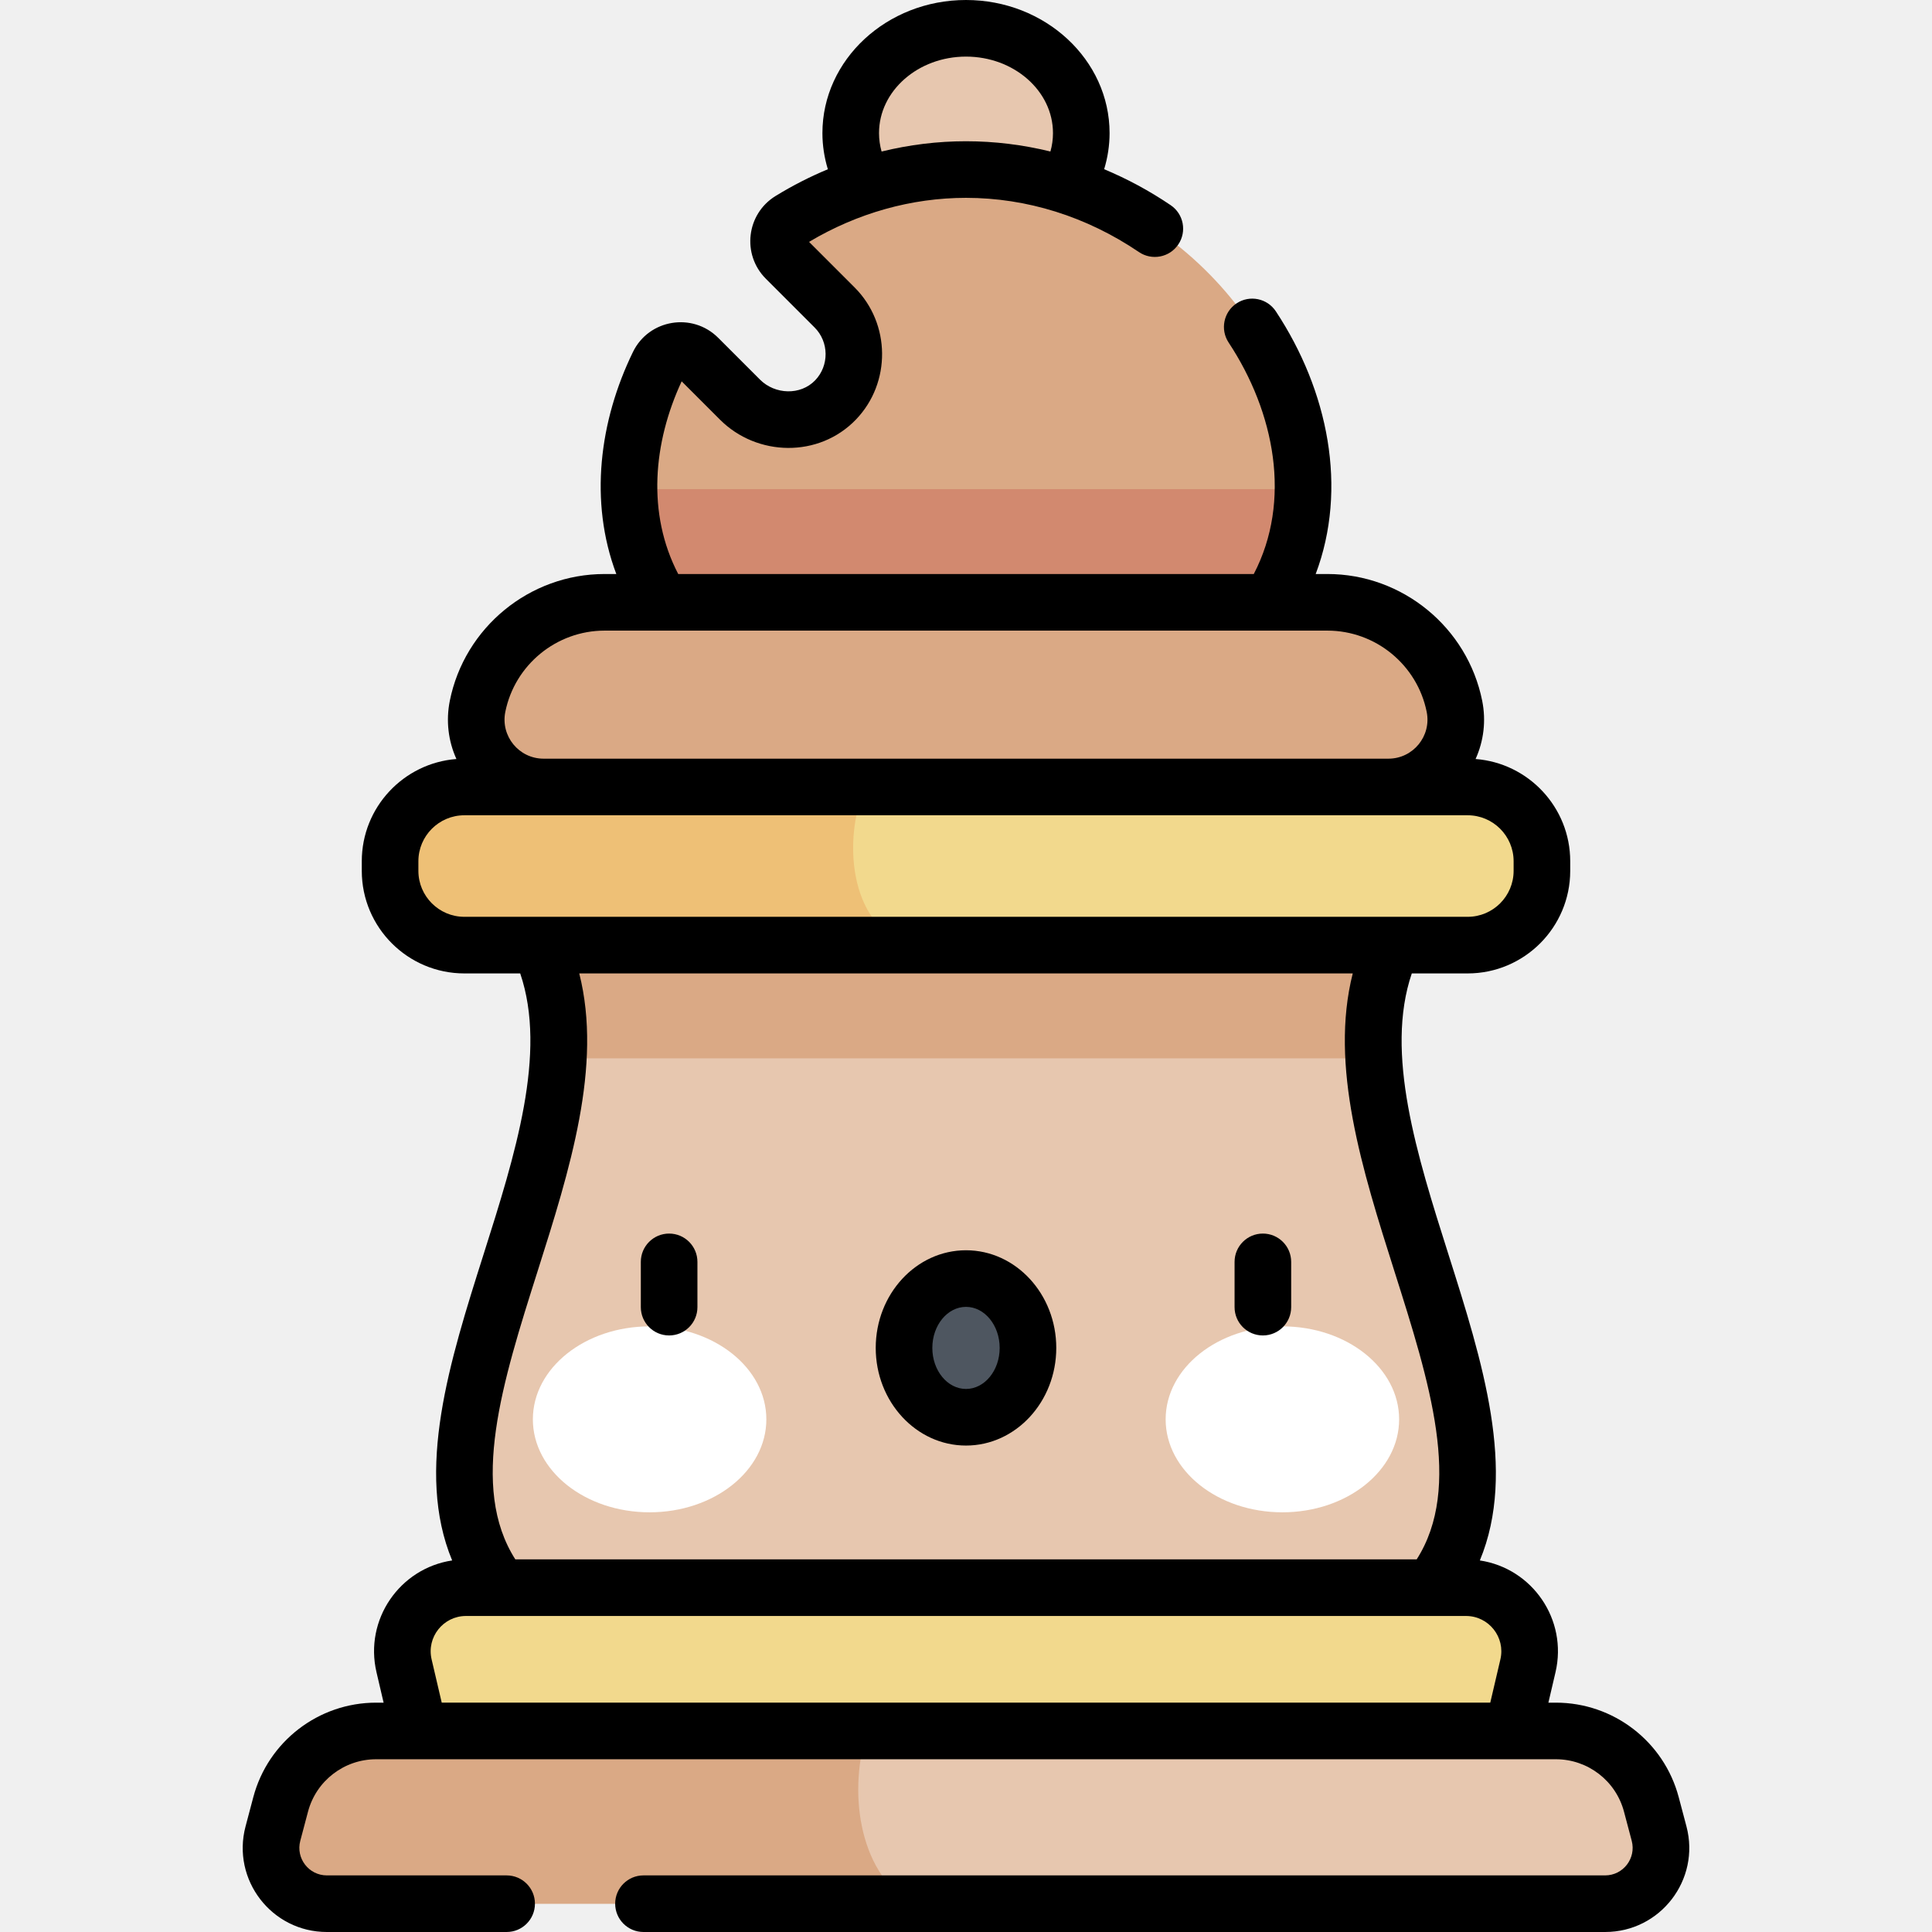
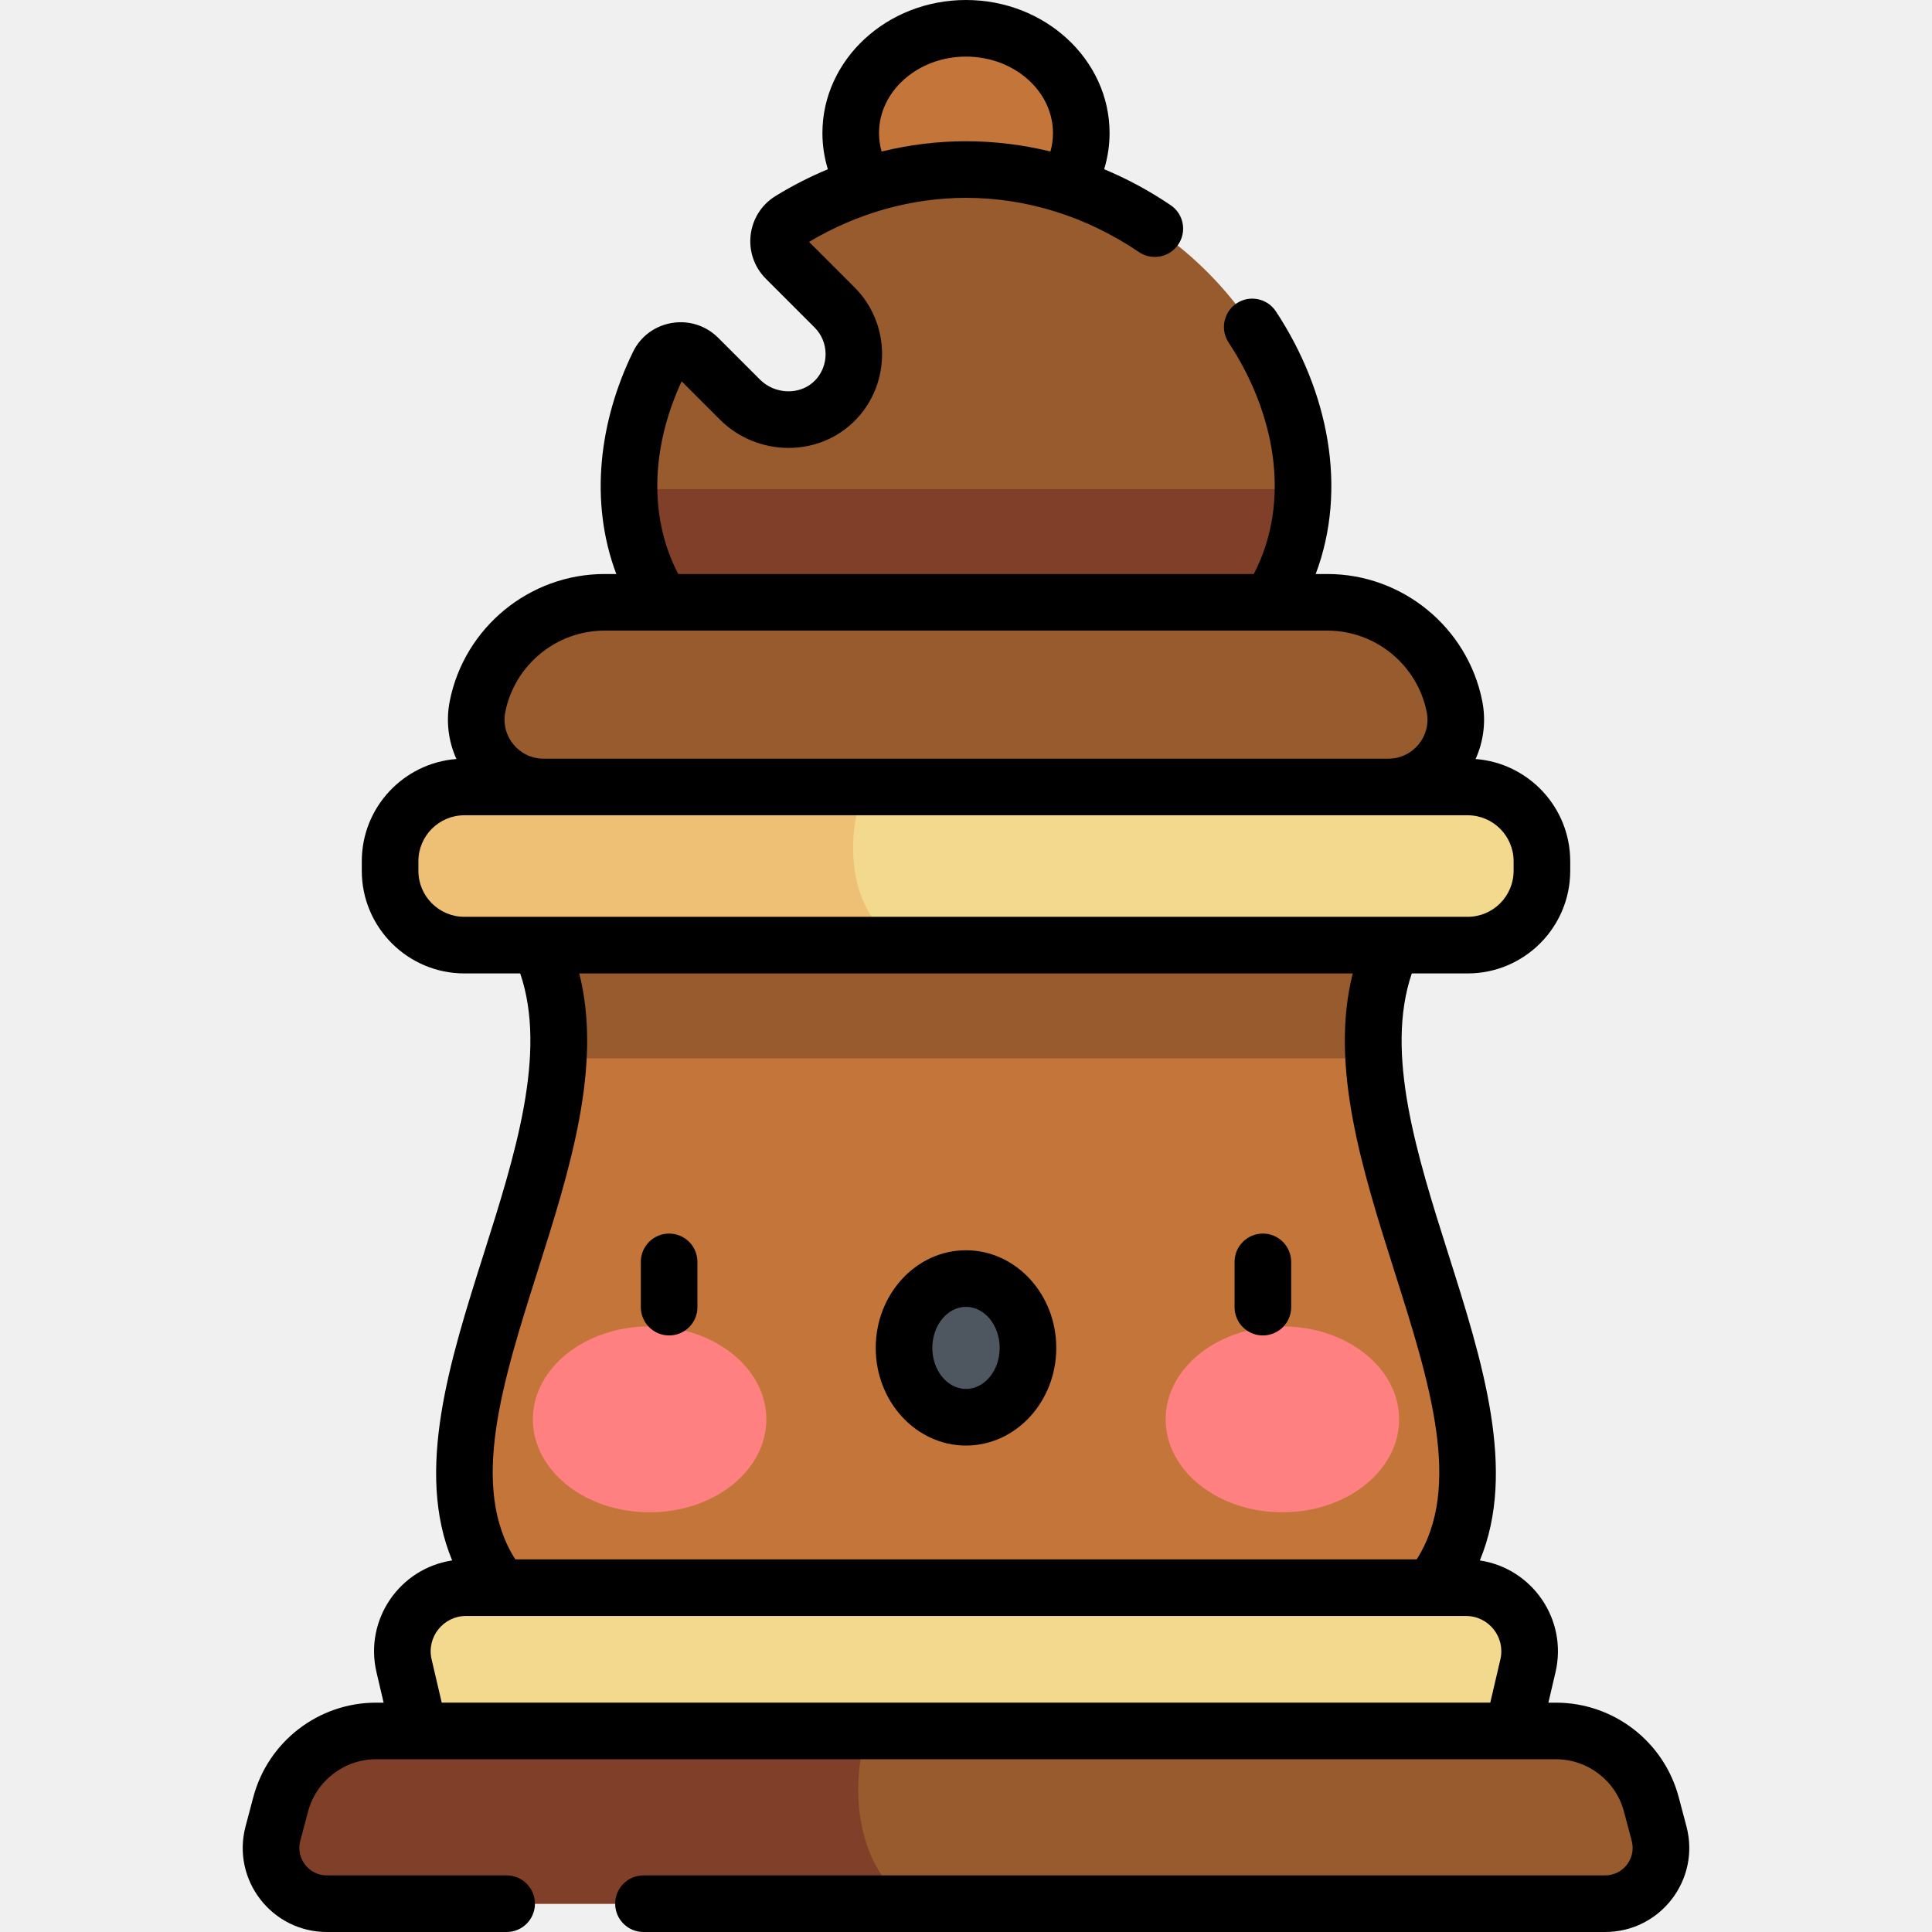
<svg xmlns="http://www.w3.org/2000/svg" id="Capa_1" enable-background="new 0 0 512 512" height="512" viewBox="0 0 512 512" width="512">
  <g>
-     <path d="m379.311 420.751c33.785-42.754-34-119.467-10.231-170.286h-226.16c23.769 50.819-44.016 127.532-10.231 170.286z" fill="#e7c7af" />
-     <ellipse cx="256" cy="35.271" fill="#e7c7af" rx="30.549" ry="27.771" />
-     <path d="m256 44.93c-17.054 0-32.991 5.062-46.545 13.403-3.608 2.22-4.187 7.236-1.191 10.232l12.921 12.921c6.756 6.755 6.834 17.658.235 24.509-6.805 7.065-18.371 6.851-25.308-.085l-11.093-11.093c-3.175-3.175-8.561-2.31-10.528 1.726-5.012 10.288-7.802 21.313-7.802 32.286 0 41.558 39.986 66.595 89.311 66.595s89.311-25.037 89.311-66.595c0-41.557-39.986-83.899-89.311-83.899z" fill="#daa985" />
-     <path d="m256 195.425c49.011 0 88.794-24.722 89.299-65.806h-178.598c.504 41.084 40.288 65.806 89.299 65.806z" fill="#d2896f" />
-     <path d="m142.92 250.465c4.331 9.26 5.613 19.383 5.033 30h216.094c-.58-10.617.702-20.74 5.033-30z" fill="#daa985" />
-     <path d="m388.946 250.465h-265.893c-10.867 0-19.675-8.809-19.675-19.675v-2.558c0-10.866 8.809-19.675 19.675-19.675h265.893c10.866 0 19.675 8.809 19.675 19.675v2.558c.001 10.866-8.808 19.675-19.675 19.675z" fill="#f2d98d" />
-     <path d="m123.053 208.556c-10.867 0-19.675 8.809-19.675 19.676v2.558c0 10.866 8.809 19.675 19.675 19.675h116.75c-16.208-7.523-15.688-30.842-10.434-41.909z" fill="#eec076" />
-     <path d="m367.944 208.556h-223.888c-11.265 0-19.713-10.308-17.5-21.354 3.213-16.039 17.299-27.583 33.657-27.583h191.575c16.358 0 30.443 11.543 33.656 27.583 2.213 11.046-6.235 21.354-17.5 21.354z" fill="#daa985" />
-     <path d="m400.886 458.721h-289.772l-4.037-17.27c-2.473-10.578 5.556-20.7 16.42-20.7h265.006c10.864 0 18.892 10.122 16.42 20.7z" fill="#f2d98d" />
-     <path d="m412.335 458.721h-312.67c-11.868 0-22.248 7.989-25.288 19.46l-2.05 7.736c-2.487 9.386 4.59 18.583 14.3 18.583h338.744c9.71 0 16.787-9.196 14.3-18.583l-2.05-7.736c-3.038-11.471-13.419-19.46-25.286-19.46z" fill="#e7c7af" />
-     <path d="m229.851 458.721h-130.186c-11.868 0-22.248 7.988-25.288 19.46l-2.05 7.736c-2.487 9.386 4.59 18.583 14.3 18.583h154.766c-14.25-8.965-16.544-30.525-11.542-45.779z" fill="#daa985" />
-     <g>
+     <path d="m379.311 420.751c33.785-42.754-34-119.467-10.231-170.286h-226.16c23.769 50.819-44.016 127.532-10.231 170.286z" fill="#e7c7af" style="&#10;    fill: #c3753a;&#10;" />
+     <ellipse cx="256" cy="35.271" fill="#e7c7af" rx="30.549" ry="27.771" style="&#10;    fill: #c3753a;&#10;" />
+     <path d="m256 44.93c-17.054 0-32.991 5.062-46.545 13.403-3.608 2.22-4.187 7.236-1.191 10.232l12.921 12.921c6.756 6.755 6.834 17.658.235 24.509-6.805 7.065-18.371 6.851-25.308-.085l-11.093-11.093c-3.175-3.175-8.561-2.31-10.528 1.726-5.012 10.288-7.802 21.313-7.802 32.286 0 41.558 39.986 66.595 89.311 66.595s89.311-25.037 89.311-66.595c0-41.557-39.986-83.899-89.311-83.899z" fill="#daa985" style="&#10;    fill: #985b2e;&#10;" />
+     <path d="m256 195.425c49.011 0 88.794-24.722 89.299-65.806h-178.598c.504 41.084 40.288 65.806 89.299 65.806z" fill="#d2896f" style="&#10;    fill: #803f28;&#10;" />
+     <path d="m142.92 250.465c4.331 9.26 5.613 19.383 5.033 30h216.094c-.58-10.617.702-20.74 5.033-30z" fill="#daa985" style="&#10;    fill: #985b2e;&#10;" />
+     <path d="m388.946 250.465h-265.893c-10.867 0-19.675-8.809-19.675-19.675v-2.558c0-10.866 8.809-19.675 19.675-19.675h265.893c10.866 0 19.675 8.809 19.675 19.675v2.558c.001 10.866-8.808 19.675-19.675 19.675z" fill="#f2d98d" style="&#10;    fill: #f2d98d;&#10;" />
+     <path d="m123.053 208.556c-10.867 0-19.675 8.809-19.675 19.676v2.558c0 10.866 8.809 19.675 19.675 19.675h116.75c-16.208-7.523-15.688-30.842-10.434-41.909z" fill="#eec076" style="&#10;    fill: #eec076;&#10;" />
+     <path d="m367.944 208.556h-223.888c-11.265 0-19.713-10.308-17.5-21.354 3.213-16.039 17.299-27.583 33.657-27.583h191.575c16.358 0 30.443 11.543 33.656 27.583 2.213 11.046-6.235 21.354-17.5 21.354z" fill="#daa985" style="&#10;    fill: #985b2e;&#10;" />
+     <path d="m400.886 458.721h-289.772l-4.037-17.27c-2.473-10.578 5.556-20.7 16.42-20.7h265.006c10.864 0 18.892 10.122 16.42 20.7z" fill="#f2d98d" style="&#10;    fill: #f2d98d;&#10;" />
+     <path d="m412.335 458.721h-312.67c-11.868 0-22.248 7.989-25.288 19.46l-2.05 7.736c-2.487 9.386 4.59 18.583 14.3 18.583h338.744c9.71 0 16.787-9.196 14.3-18.583l-2.05-7.736c-3.038-11.471-13.419-19.46-25.286-19.46z" fill="#e7c7af" style="&#10;    fill: #985b2e;&#10;" />
+     <path d="m229.851 458.721h-130.186c-11.868 0-22.248 7.988-25.288 19.46l-2.05 7.736c-2.487 9.386 4.59 18.583 14.3 18.583h154.766c-14.25-8.965-16.544-30.525-11.542-45.779z" fill="#daa985" style="&#10;    fill: #803f28;&#10;" />
+     <g style="&#10;    fill: brown;&#10;">
      <g>
-         <ellipse cx="172.153" cy="376.14" fill="#fff" rx="30.938" ry="24.637" />
-         <ellipse cx="339.846" cy="376.14" fill="#fff" rx="30.938" ry="24.637" />
+         <ellipse cx="172.153" cy="376.14" fill="#fff" rx="30.938" ry="24.637" style="&#10;    fill: #ff8080;&#10;" />
+         <ellipse cx="339.846" cy="376.14" fill="#fff" rx="30.938" ry="24.637" style="&#10;    fill: #ff8080;&#10;" />
        <ellipse cx="256" cy="357.21" fill="#4e5660" rx="16.423" ry="18.377" />
      </g>
    </g>
    <path d="m177.325 353.909c4.143 0 7.5-3.358 7.5-7.5v-12c0-4.142-3.357-7.5-7.5-7.5s-7.5 3.358-7.5 7.5v12c0 4.142 3.357 7.5 7.5 7.5zm269.598 130.088-2.05-7.736c-3.907-14.743-17.287-25.039-32.538-25.039h-1.994l1.885-8.063c3.255-13.923-6.113-27.528-20.052-29.625 9.867-23.718.646-52.837-8.331-81.14-8.321-26.237-16.903-53.308-9.703-74.428h14.807c14.984 0 27.176-12.191 27.176-27.175v-2.559c0-14.278-11.072-26.012-25.079-27.087 2.164-4.776 2.812-10.143 1.755-15.416-3.901-19.474-21.15-33.609-41.01-33.609h-3.118c8.546-22.673 3.349-48.552-10.556-69.611-2.282-3.457-6.937-4.408-10.392-2.126-3.456 2.282-4.408 6.935-2.126 10.392 12.225 18.515 16.778 41.941 6.668 61.345h-152.53c-8.347-16.019-6.641-34.816.914-51.064l10.158 10.158c9.8 9.8 26.193 10.179 36.015-.016 9.382-9.742 9.232-25.45-.335-35.015l-12.08-12.081c12.81-7.64 27.165-11.672 41.593-11.672 16.118 0 31.968 4.969 45.834 14.37 3.431 2.324 8.093 1.429 10.417-2s1.429-8.092-1.999-10.416c-5.623-3.812-11.534-6.99-17.641-9.541.943-3.102 1.439-6.323 1.439-9.573 0-19.448-17.07-35.27-38.05-35.27s-38.05 15.822-38.05 35.271c0 3.253.496 6.476 1.441 9.581-4.76 1.985-9.4 4.346-13.867 7.095-7.738 4.762-8.985 15.503-2.564 21.922l12.922 12.922c3.826 3.826 3.888 10.107.137 14.003-3.893 4.041-10.64 3.78-14.604-.185l-11.093-11.093c-6.809-6.809-18.354-4.915-22.573 3.745-8.897 18.262-11.67 39.622-4.419 58.86h-3.118c-19.86 0-37.108 14.135-41.01 33.609-1.056 5.273-.409 10.639 1.755 15.415-14.008 1.075-25.079 12.808-25.079 27.087v2.559c0 14.984 12.191 27.175 27.176 27.175h14.807c7.2 21.12-1.382 48.191-9.703 74.428-8.976 28.303-18.198 57.422-8.331 81.14-13.918 2.094-23.313 15.676-20.052 29.625l1.885 8.063h-1.994c-15.251 0-28.631 10.296-32.538 25.04l-2.05 7.736c-3.748 14.144 6.906 28.002 21.55 28.002h47.638c4.143 0 7.5-3.358 7.5-7.5s-3.357-7.5-7.5-7.5h-47.638c-4.788 0-8.277-4.53-7.051-9.162l2.05-7.735c2.166-8.173 9.583-13.882 18.038-13.882 1.452 0 310.146.003 312.67 0 8.455 0 15.872 5.708 18.038 13.881l2.05 7.735c1.225 4.628-2.26 9.162-7.051 9.162h-254.845c-4.143 0-7.5 3.358-7.5 7.5s3.357 7.5 7.5 7.5h254.845c14.633.001 25.301-13.847 21.551-28.002zm-190.923-468.997c12.71 0 23.05 9.093 23.05 20.271 0 1.67-.231 3.3-.679 4.88-7.317-1.791-14.814-2.72-22.371-2.72-7.531 0-15.037.927-22.37 2.725-.448-1.582-.68-3.212-.68-4.885 0-11.178 10.34-20.271 23.05-20.271zm-122.091 173.676c2.503-12.491 13.564-21.556 26.303-21.556 23.596.001 174.146 0 191.576 0 12.738 0 23.8 9.066 26.303 21.556 1.284 6.408-3.621 12.38-10.146 12.38h-223.889c-6.535 0-11.429-5.982-10.147-12.38zm-10.855 54.289c-6.714 0-12.176-5.462-12.176-12.175v-2.559c0-6.713 5.462-12.175 12.176-12.175h265.893c6.714 0 12.176 5.462 12.176 12.175v2.559c0 6.713-5.462 12.175-12.176 12.175zm19.402 93.963c8.51-26.832 17.265-54.458 11.051-78.963h204.987c-6.214 24.504 2.541 52.131 11.051 78.963 9.315 29.369 18.12 57.181 5.89 76.323h-238.869c-12.23-19.143-3.425-46.954 5.89-76.323zm255.164 102.816-2.683 11.477h-277.874l-2.683-11.477c-1.374-5.88 3.091-11.493 9.117-11.493.122 0 266.288.001 265.006 0 6.038 0 10.488 5.626 9.117 11.493zm-141.62-56.657c13.191 0 23.923-11.608 23.923-25.877s-10.731-25.877-23.923-25.877c-13.191 0-23.923 11.608-23.923 25.877 0 14.268 10.731 25.877 23.923 25.877zm0-36.754c4.92 0 8.923 4.879 8.923 10.877 0 5.997-4.003 10.877-8.923 10.877s-8.923-4.879-8.923-10.877 4.003-10.877 8.923-10.877zm78.675 7.576c4.143 0 7.5-3.358 7.5-7.5v-12c0-4.142-3.357-7.5-7.5-7.5s-7.5 3.358-7.5 7.5v12c0 4.142 3.357 7.5 7.5 7.5z" />
  </g>
</svg>
